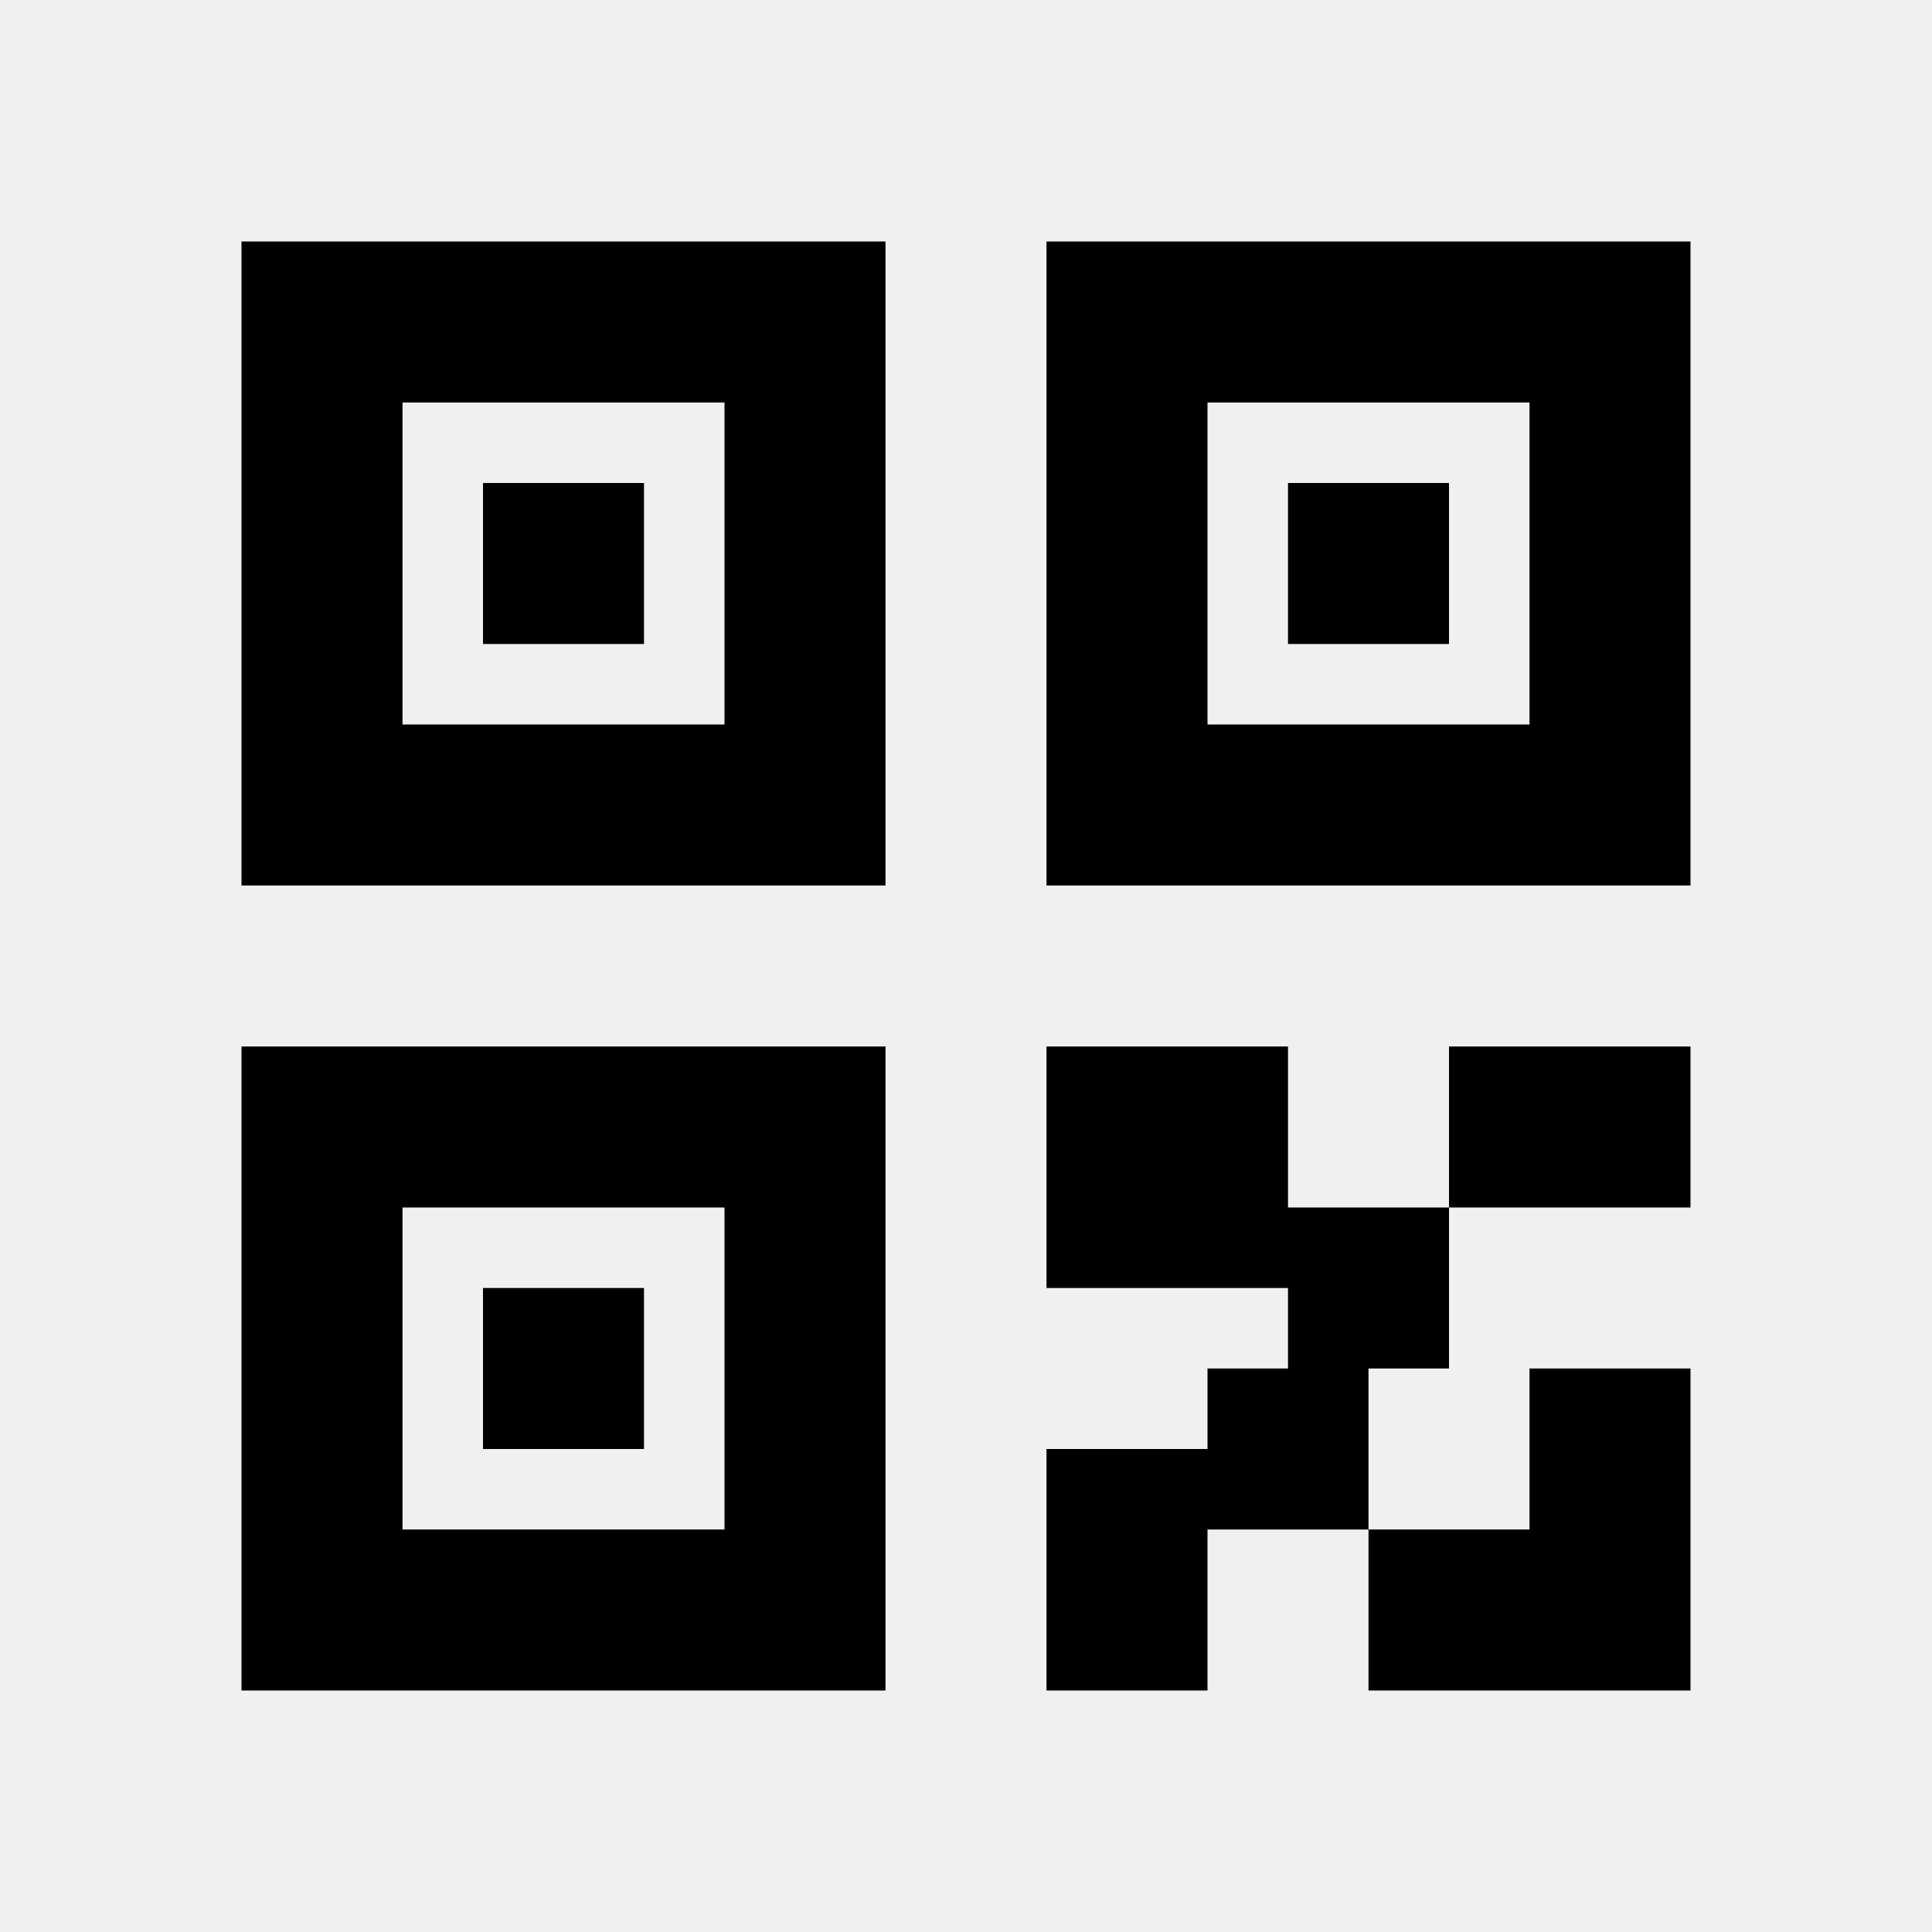
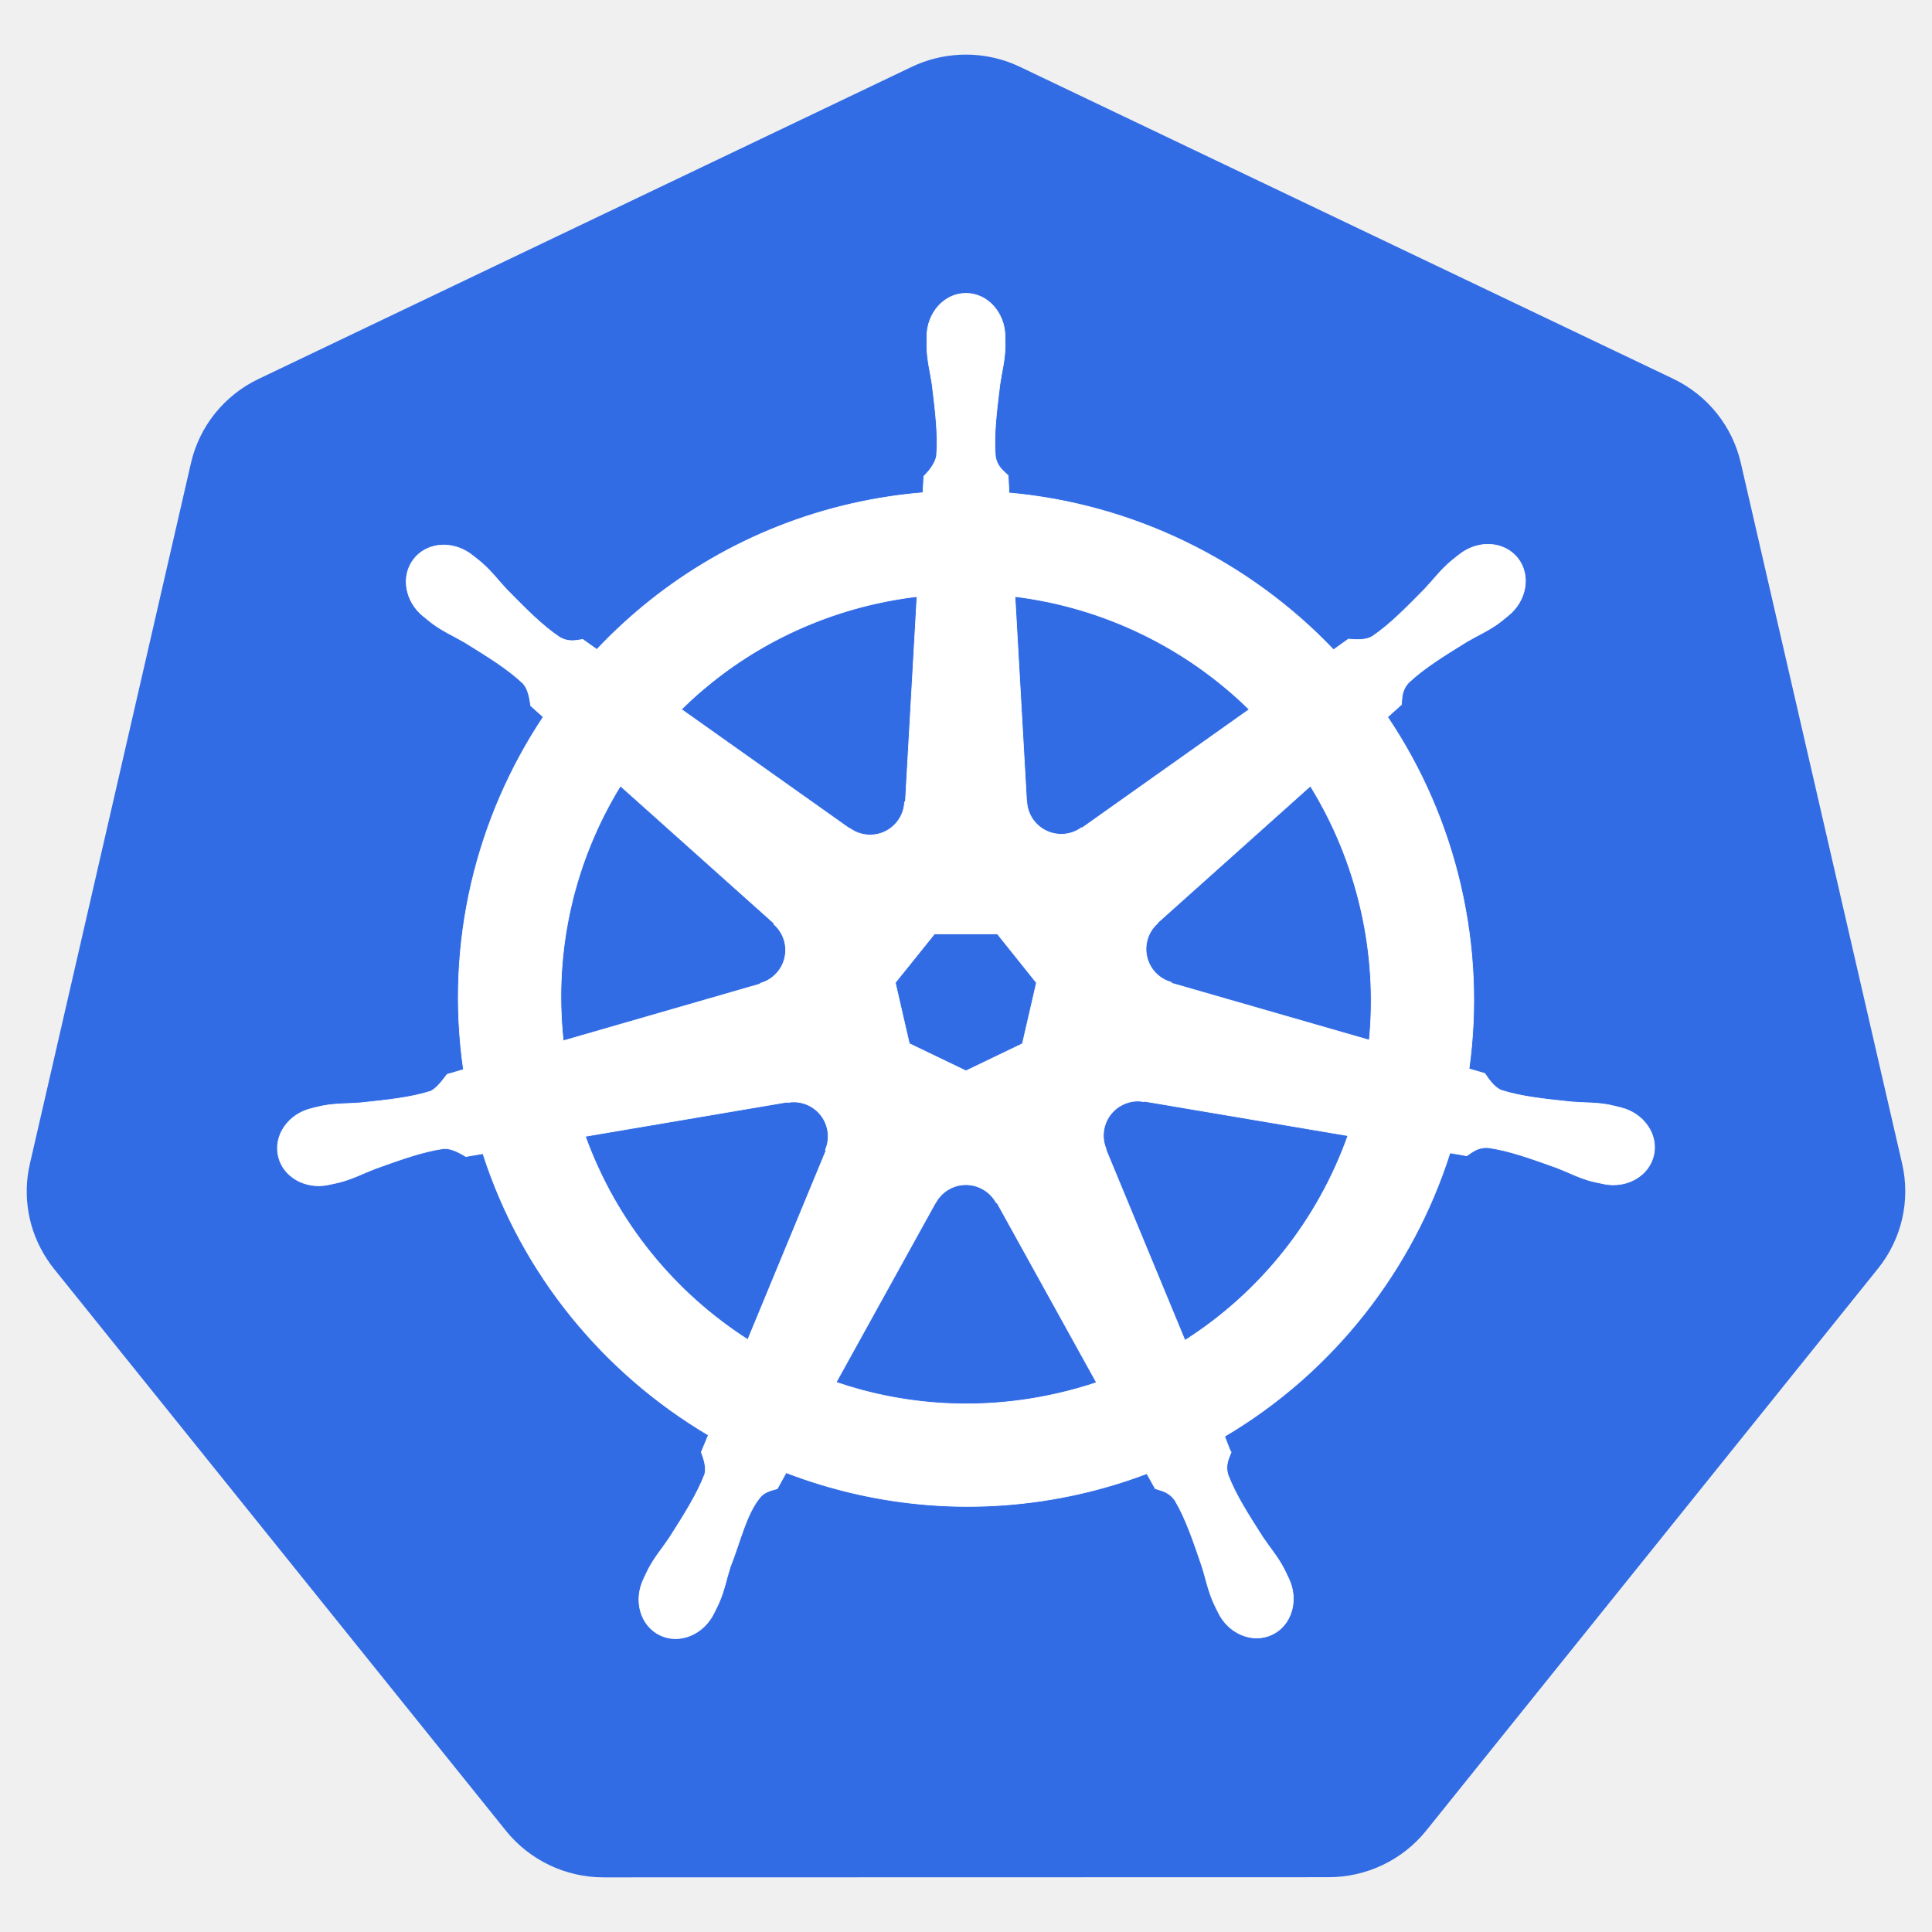
- <svg xmlns="http://www.w3.org/2000/svg" width="800px" height="800px" viewBox="0 0 24 24">
-   <g>
-     <path fill="none" d="M0 0h24v24H0z" />
-     <path d="M16 17v-1h-3v-3h3v2h2v2h-1v2h-2v2h-2v-3h2v-1h1zm5 4h-4v-2h2v-2h2v4zM3 3h8v8H3V3zm2 2v4h4V5H5zm8-2h8v8h-8V3zm2 2v4h4V5h-4zM3 13h8v8H3v-8zm2 2v4h4v-4H5zm13-2h3v2h-3v-2zM6 6h2v2H6V6zm0 10h2v2H6v-2zM16 6h2v2h-2V6z" />
+ <svg xmlns="http://www.w3.org/2000/svg" viewBox="0 -10.44 722.846 722.846" fill="#000000">
+   <g id="SVGRepo_bgCarrier" stroke-width="0" />
+   <g id="SVGRepo_tracerCarrier" stroke-linecap="round" stroke-linejoin="round" />
+   <g id="SVGRepo_iconCarrier">
+     <path d="M358.986 10.06a46.725 46.342 0 00-17.906 4.531L96.736 131.341a46.725 46.342 0 00-25.28 31.438l-60.282 262.25a46.725 46.342 0 006.344 35.531 46.725 46.342 0 002.656 3.688l169.125 210.28a46.725 46.342 0 0036.531 17.438l271.219-.062a46.725 46.342 0 0036.531-17.406l169.063-210.313a46.725 46.342 0 009.03-39.219L651.3 162.716a46.725 46.342 0 00-25.281-31.437L381.643 14.59a46.725 46.342 0 00-22.657-4.53z" fill="#326ce5" />
+     <path d="M361.408 99.307c-8.077.001-14.626 7.276-14.625 16.25 0 .138.028.27.03.406-.011 1.22-.07 2.689-.03 3.75.192 5.176 1.32 9.138 2 13.907 1.23 10.206 2.26 18.667 1.625 26.531-.62 2.965-2.803 5.677-4.75 7.562l-.344 6.188a190.337 190.337 0 00-26.438 4.062c-37.974 8.623-70.67 28.184-95.562 54.594a245.167 245.167 0 01-5.281-3.75c-2.612.353-5.25 1.159-8.688-.844-6.545-4.405-12.506-10.486-19.719-17.812-3.305-3.504-5.698-6.841-9.625-10.219-.891-.767-2.252-1.804-3.25-2.594-3.07-2.447-6.69-3.724-10.187-3.843-4.496-.154-8.824 1.604-11.656 5.156-5.036 6.315-3.424 15.968 3.593 21.562.071.057.147.101.219.157.964.781 2.145 1.783 3.031 2.437 4.167 3.077 7.973 4.652 12.125 7.094 8.747 5.402 15.999 9.88 21.75 15.281 2.246 2.394 2.639 6.613 2.938 8.438l4.687 4.187c-25.093 37.764-36.707 84.41-29.843 131.938l-6.125 1.781c-1.615 2.085-3.896 5.365-6.282 6.344-7.525 2.37-15.994 3.24-26.218 4.312-4.8.4-8.943.161-14.032 1.125-1.12.212-2.68.619-3.906.906l-.125.032c-.067.015-.155.048-.219.062-8.62 2.083-14.157 10.006-12.375 17.813 1.783 7.808 10.203 12.556 18.875 10.687.063-.014.154-.017.219-.031.098-.022.184-.07.281-.094 1.21-.265 2.724-.56 3.782-.843 5.003-1.34 8.626-3.308 13.125-5.032 9.676-3.47 17.691-6.37 25.5-7.5 3.26-.255 6.697 2.012 8.406 2.969l6.375-1.094c14.67 45.483 45.414 82.245 84.344 105.313l-2.657 6.375c.958 2.475 2.014 5.824 1.3 8.27-2.838 7.36-7.7 15.13-13.237 23.792-2.681 4.002-5.425 7.108-7.844 11.688-.579 1.096-1.316 2.78-1.875 3.937-3.759 8.043-1.002 17.305 6.219 20.782 7.266 3.497 16.284-.192 20.187-8.25.006-.012.026-.02.031-.032.004-.009-.004-.022 0-.03.556-1.143 1.344-2.645 1.813-3.72 2.072-4.747 2.762-8.815 4.219-13.406 3.87-9.72 5.995-19.919 11.322-26.274 1.459-1.74 3.837-2.41 6.303-3.07l3.312-6c33.938 13.027 71.927 16.523 109.875 7.907a189.77 189.77 0 0025.094-7.563c.93 1.651 2.661 4.826 3.125 5.625 2.506.815 5.24 1.236 7.469 4.531 3.985 6.81 6.71 14.865 10.031 24.594 1.457 4.591 2.178 8.66 4.25 13.406.472 1.082 1.256 2.605 1.812 3.75 3.895 8.085 12.943 11.787 20.22 8.282 7.219-3.478 9.979-12.74 6.218-20.782-.559-1.158-1.327-2.841-1.906-3.937-2.42-4.58-5.163-7.655-7.844-11.656-5.537-8.662-10.13-15.858-12.969-23.22-1.187-3.796.2-6.157 1.125-8.624-.554-.635-1.739-4.22-2.437-5.906 40.457-23.889 70.298-62.022 84.312-106.063 1.893.298 5.182.88 6.25 1.094 2.2-1.45 4.222-3.344 8.188-3.031 7.808 1.129 15.823 4.03 25.5 7.5 4.498 1.723 8.121 3.723 13.125 5.062 1.057.283 2.572.547 3.781.813.097.023.183.071.281.093.066.015.156.017.219.032 8.672 1.866 17.094-2.88 18.875-10.688 1.78-7.807-3.754-15.732-12.375-17.812-1.254-.286-3.032-.77-4.25-1-5.09-.964-9.231-.727-14.031-1.125-10.225-1.072-18.694-1.943-26.219-4.313-3.068-1.19-5.251-4.841-6.313-6.344l-5.906-1.718c3.062-22.155 2.237-45.212-3.062-68.282-5.349-23.284-14.8-44.58-27.407-63.343 1.515-1.378 4.377-3.911 5.188-4.657.237-2.624.033-5.375 2.75-8.281 5.751-5.4 13.003-9.879 21.75-15.281 4.152-2.443 7.99-4.017 12.156-7.094.942-.696 2.23-1.798 3.219-2.594 7.015-5.596 8.63-15.248 3.594-21.562-5.037-6.314-14.797-6.91-21.813-1.313-.998.791-2.353 1.823-3.25 2.594-3.926 3.378-6.351 6.714-9.656 10.219-7.213 7.326-13.174 13.438-19.719 17.844-2.836 1.65-6.99 1.08-8.875.968l-5.562 3.969c-31.72-33.26-74.905-54.525-121.406-58.656-.13-1.949-.3-5.471-.344-6.532-1.904-1.821-4.204-3.376-4.781-7.312-.637-7.864.426-16.325 1.656-26.531.679-4.769 1.807-8.73 2-13.907.044-1.176-.027-2.884-.031-4.156-.001-8.974-6.548-16.25-14.625-16.25zm-18.313 113.438l-4.344 76.718-.312.157c-.292 6.863-5.94 12.343-12.875 12.343-2.841 0-5.463-.912-7.594-2.468l-.125.062-62.906-44.594c19.333-19.01 44.063-33.06 72.562-39.53a154.125 154.125 0 0115.594-2.688zm36.656 0c33.274 4.092 64.045 19.159 87.625 42.25l-62.5 44.312-.218-.093c-5.548 4.051-13.364 3.046-17.688-2.375a12.807 12.807 0 01-2.812-7.47l-.063-.03zM232.126 283.62l57.438 51.375-.063.312c5.185 4.507 5.95 12.328 1.625 17.75a12.892 12.892 0 01-6.687 4.406l-.063.25-73.625 21.25c-3.747-34.265 4.329-67.573 21.375-95.343zm258.157.03c8.534 13.833 14.996 29.283 18.843 46.032 3.801 16.548 4.755 33.067 3.188 49.031l-74-21.312-.063-.313c-6.626-1.81-10.699-8.551-9.156-15.312a12.786 12.786 0 014.094-6.844l-.031-.156 57.125-51.125zm-140.657 55.313h23.532l14.625 18.282-5.25 22.812-21.125 10.156-21.188-10.187-5.25-22.813zm75.438 62.563c1-.05 1.995.04 2.969.219l.125-.157 76.156 12.875c-11.146 31.314-32.473 58.44-60.969 76.594l-29.562-71.406.093-.125c-2.715-6.31.002-13.71 6.25-16.719 1.6-.77 3.271-1.197 4.938-1.281zm-127.906.312c5.811.082 11.024 4.116 12.375 10.032.632 2.77.324 5.513-.72 7.937l.22.281-29.25 70.688c-27.348-17.549-49.13-43.824-60.782-76.063l75.5-12.812.125.156c.845-.155 1.701-.23 2.532-.219zm63.78 30.97a12.764 12.764 0 016.032 1.28c2.56 1.233 4.537 3.174 5.781 5.5h.282l37.218 67.25a154.256 154.256 0 01-14.875 4.157c-28.464 6.463-56.838 4.504-82.53-4.25l37.124-67.125h.063a12.91 12.91 0 0110.906-6.813z" style="text-indent:0;text-align:start;line-height:normal;text-transform:none;block-progression:tb;marker:none;-inkscape-font-specification:Sans" font-weight="400" color="#000000" fill="#ffffff" stroke="#ffffff" stroke-width=".25" overflow="visible" font-family="Sans" />
  </g>
</svg>
